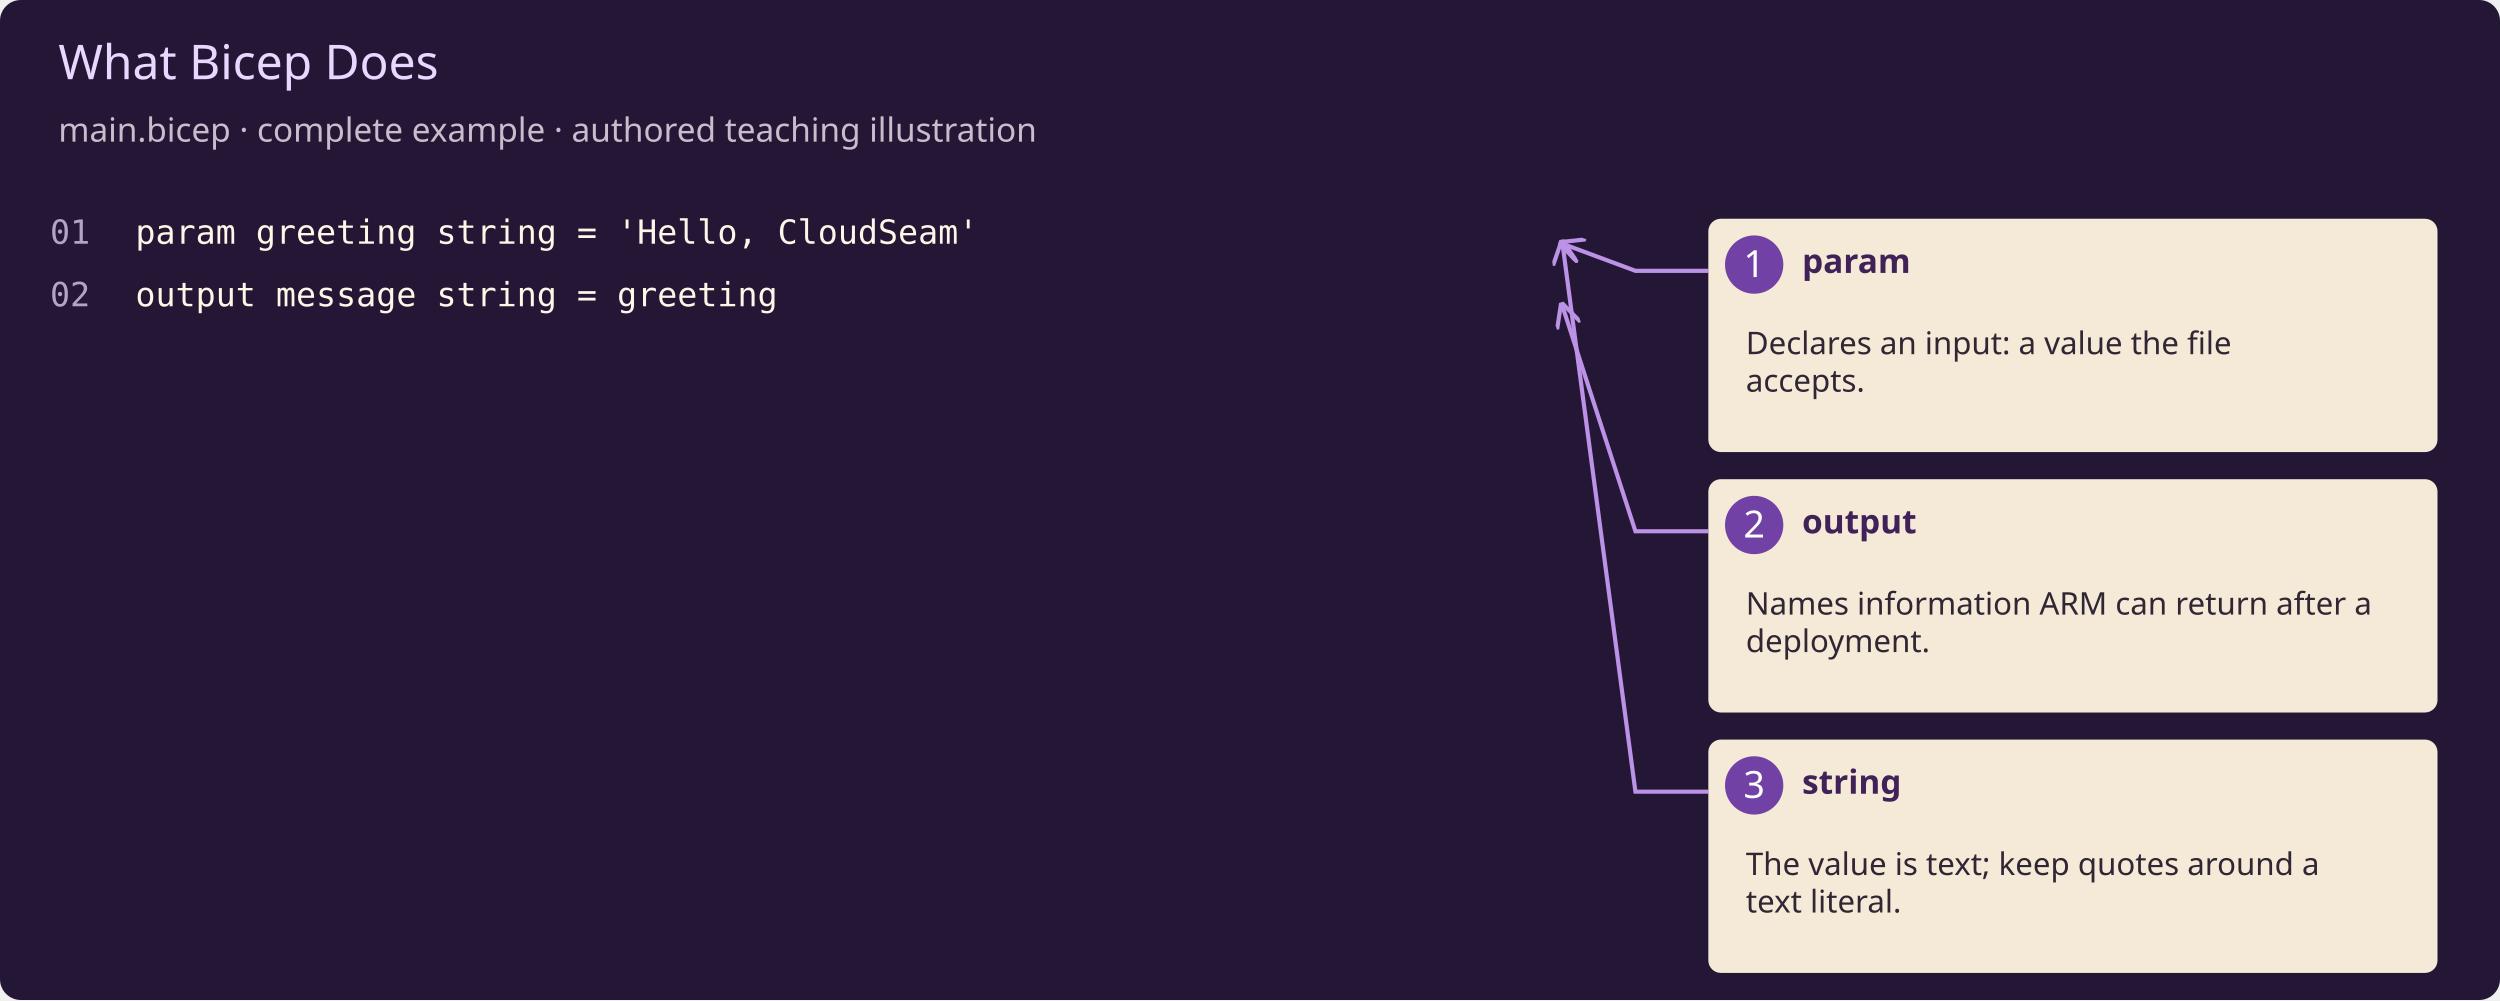
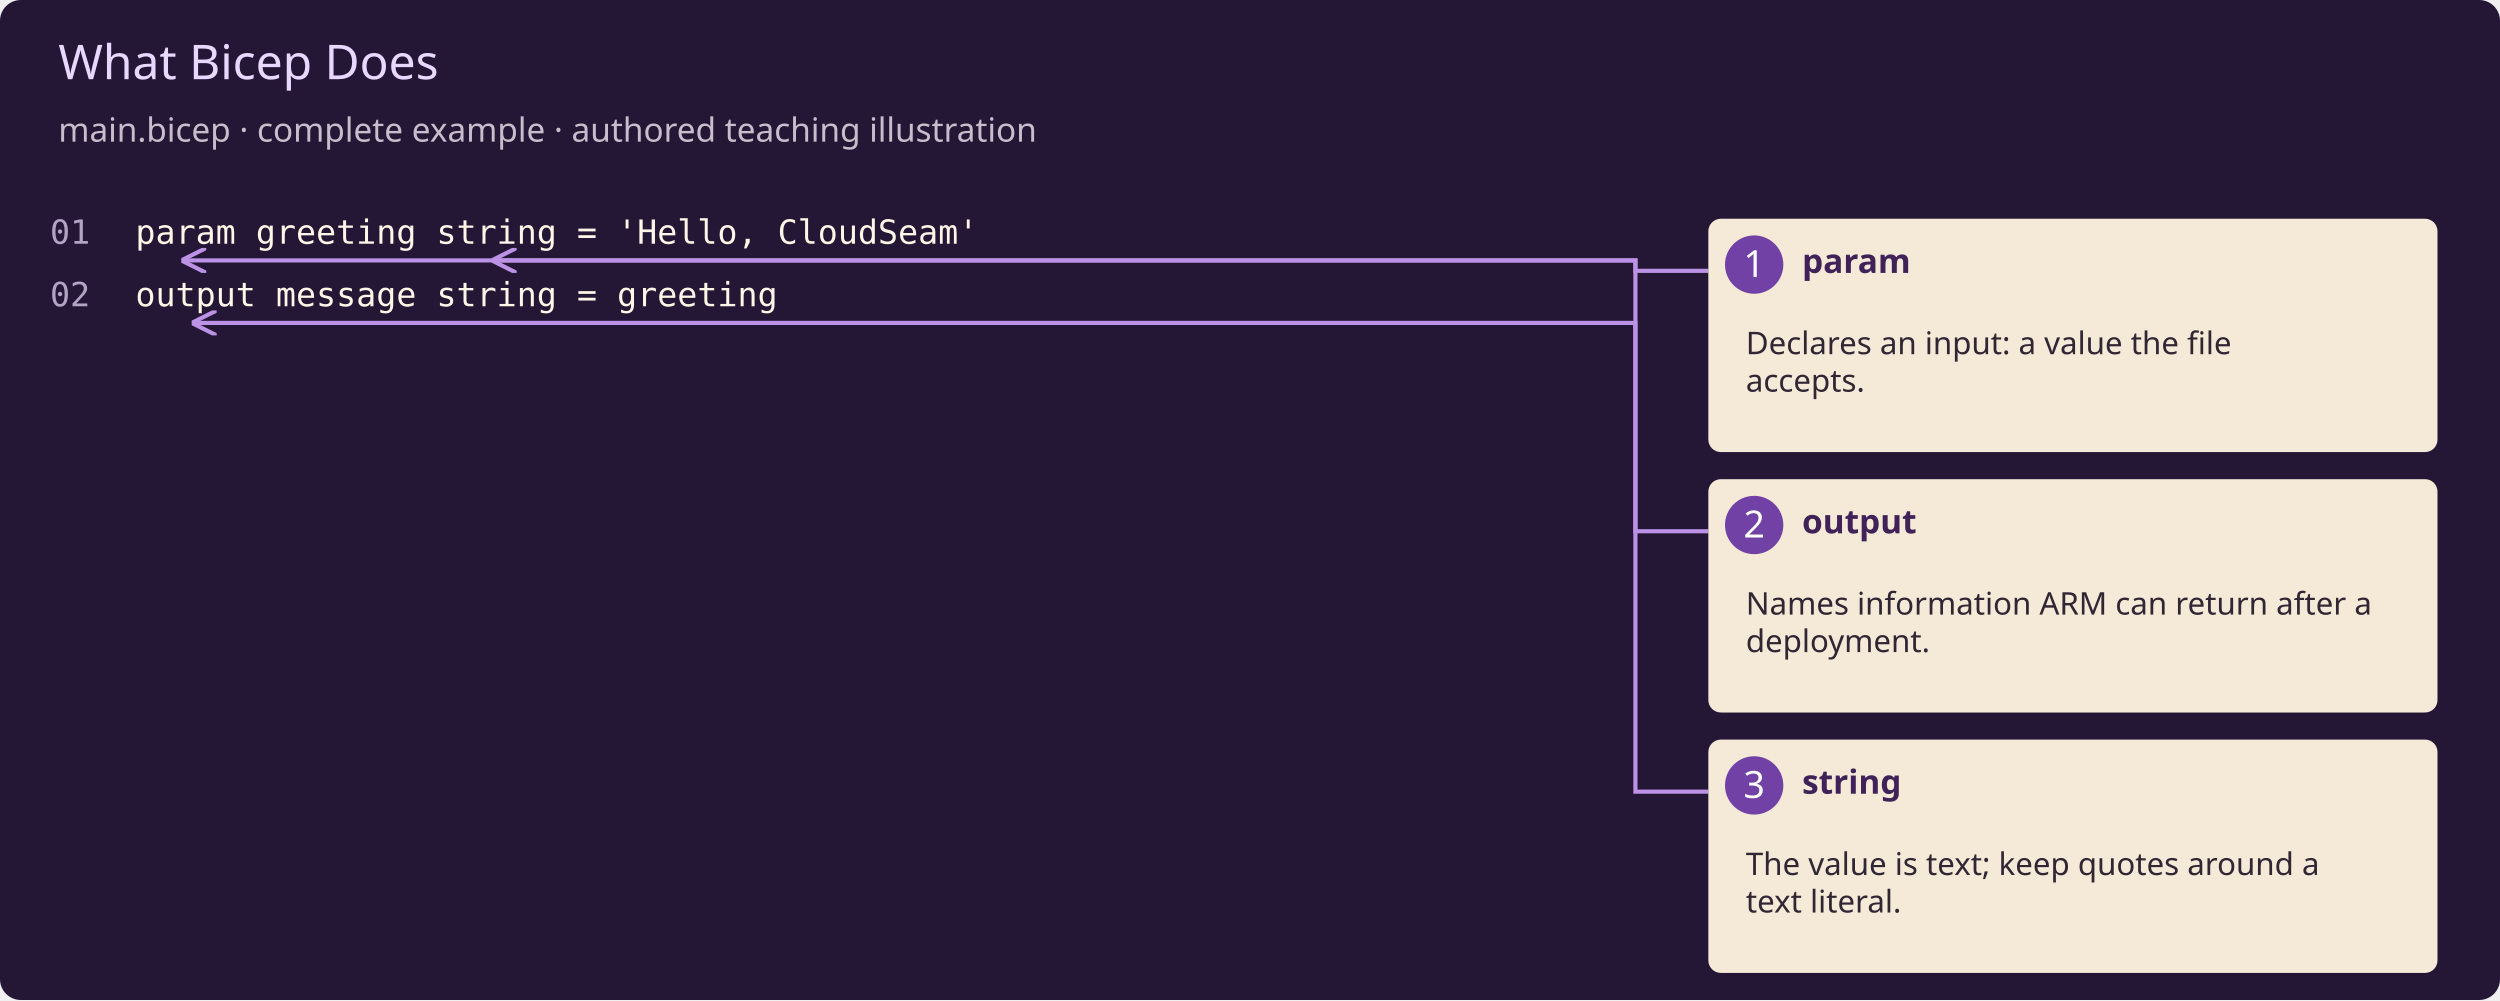
<svg xmlns="http://www.w3.org/2000/svg" width="1200" height="480" viewBox="0 0 1200 480">
  <defs>
    <marker id="arrow" markerWidth="6" markerHeight="6" refX="5" refY="3" orient="auto">
      <path d="M0 0L6 3L0 6" fill="none" stroke="#bb92e5" />
    </marker>
  </defs>
  <rect width="1200" height="480" rx="10" fill="#241735" />
  <text x="28" y="38" fill="#e8d8ff" font-family="sans-serif" font-size="23">What Bicep Does</text>
  <text x="28" y="68" fill="#c8bdcc" font-family="sans-serif" font-size="16">main.bicep · complete example · authored teaching illustration</text>
  <text x="24" y="117" fill="#b5a3c7" font-family="monospace" font-size="16">01</text>
  <text x="65" y="117" fill="#fff6e7" font-family="monospace" font-size="16">param greeting string = 'Hello, CloudSeam'</text>
  <text x="24" y="147" fill="#b5a3c7" font-family="monospace" font-size="16">02</text>
  <text x="65" y="147" fill="#fff6e7" font-family="monospace" font-size="16">output message string = greeting</text>
-   <path d="M820 130 L785 130 L750 117" stroke="#bb92e5" stroke-width="2" fill="none" marker-end="url(#arrow)" />
+   <path d="M820 130 L785 130 L785 125 L89 125" stroke="#bb92e5" stroke-width="2" fill="none" marker-end="url(#arrow)" />
  <rect x="820" y="105" width="350" height="112" rx="6" fill="#f4ead7" />
  <circle cx="842" cy="127" r="14" fill="#7141a5" />
  <text x="842" y="133" text-anchor="middle" fill="white" font-family="sans-serif" font-size="18">1</text>
  <text x="865" y="131" fill="#402259" font-family="sans-serif" font-size="16" font-weight="bold">param</text>
  <text x="838" y="170" fill="#302634" font-family="sans-serif" font-size="15">Declares an input: a value the file</text>
  <text x="838" y="188" fill="#302634" font-family="sans-serif" font-size="15">accepts.</text>
-   <path d="M820 255 L785 255 L750 147" stroke="#bb92e5" stroke-width="2" fill="none" marker-end="url(#arrow)" />
+   <path d="M820 255 L785 255 L785 155 L94 155" stroke="#bb92e5" stroke-width="2" fill="none" marker-end="url(#arrow)" />
  <rect x="820" y="230" width="350" height="112" rx="6" fill="#f4ead7" />
  <circle cx="842" cy="252" r="14" fill="#7141a5" />
  <text x="842" y="258" text-anchor="middle" fill="white" font-family="sans-serif" font-size="18">2</text>
  <text x="865" y="256" fill="#402259" font-family="sans-serif" font-size="16" font-weight="bold">output</text>
  <text x="838" y="295" fill="#302634" font-family="sans-serif" font-size="15">Names information ARM can return after a</text>
  <text x="838" y="313" fill="#302634" font-family="sans-serif" font-size="15">deployment.</text>
-   <path d="M820 380 L785 380 L750 117" stroke="#bb92e5" stroke-width="2" fill="none" marker-end="url(#arrow)" />
+   <path d="M820 380 L785 380 L785 125 L238 125" stroke="#bb92e5" stroke-width="2" fill="none" marker-end="url(#arrow)" />
  <rect x="820" y="355" width="350" height="112" rx="6" fill="#f4ead7" />
  <circle cx="842" cy="377" r="14" fill="#7141a5" />
  <text x="842" y="383" text-anchor="middle" fill="white" font-family="sans-serif" font-size="18">3</text>
  <text x="865" y="381" fill="#402259" font-family="sans-serif" font-size="16" font-weight="bold">string</text>
  <text x="838" y="420" fill="#302634" font-family="sans-serif" font-size="15">The value is text; keep quotes around a</text>
  <text x="838" y="438" fill="#302634" font-family="sans-serif" font-size="15">text literal.</text>
</svg>
